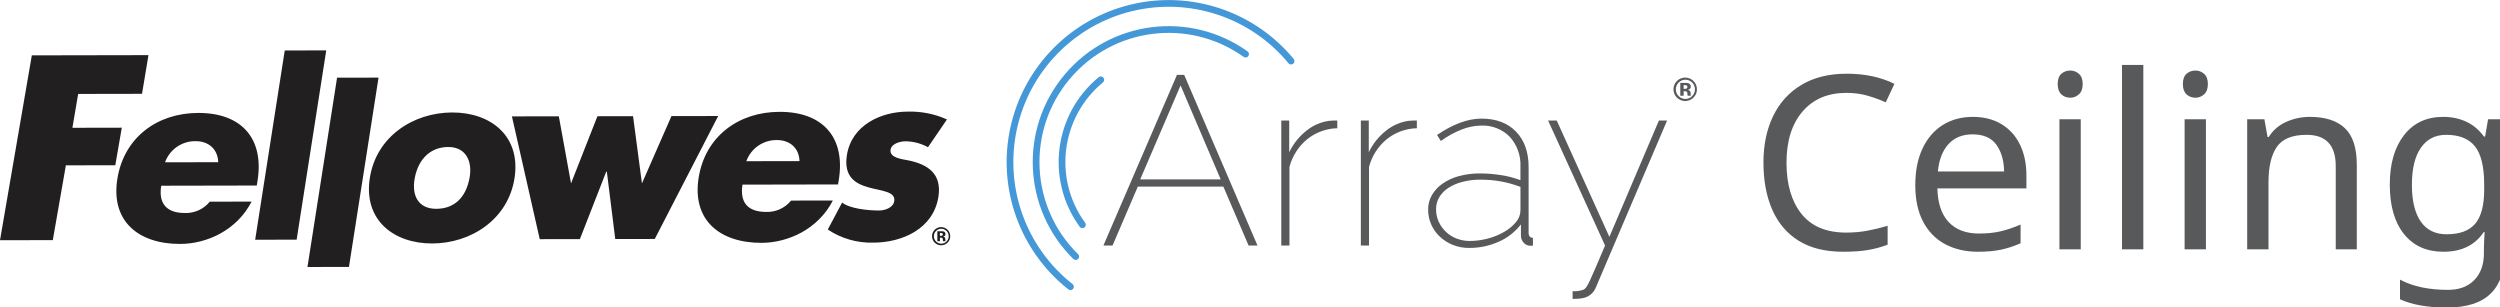
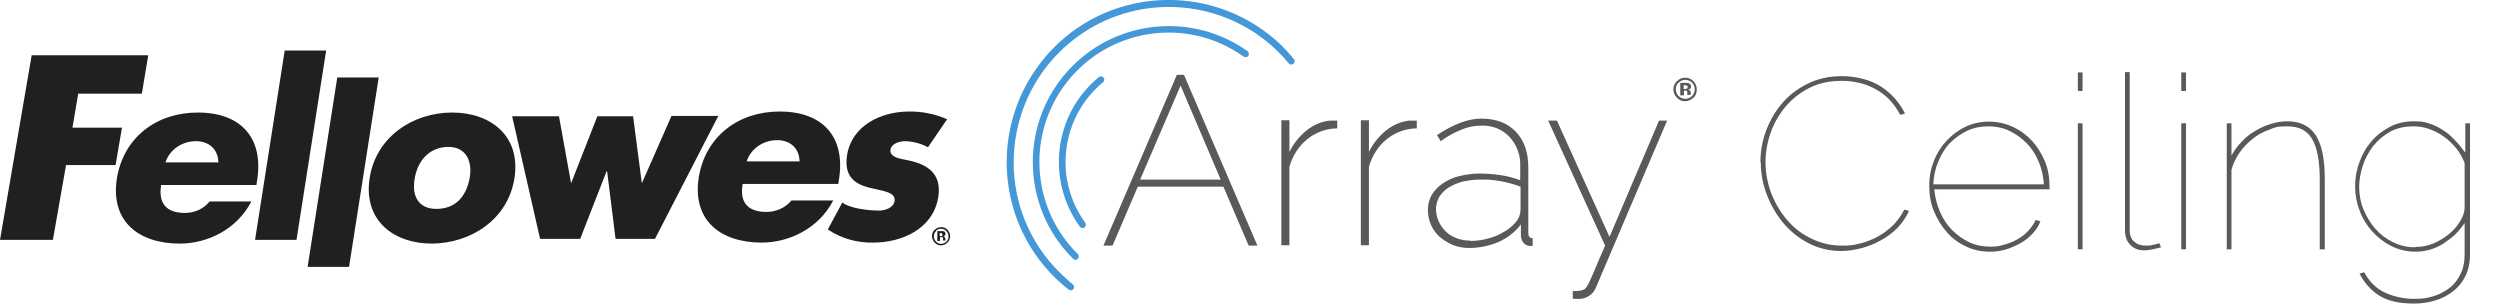
- <svg xmlns="http://www.w3.org/2000/svg" width="742" height="91" viewBox="0 0 742 91">
+ <svg xmlns="http://www.w3.org/2000/svg" id="Layer_1" version="1.1" viewBox="0 0 742 91">
  <defs>
-     <clipPath id="a">
-       <rect width="503.646" height="88.71" transform="translate(0 0)" fill="none" />
+     <style>
+       .st0 {
+         fill: #4498d8;
+       }
+ 
+       .st1 {
+         fill: none;
+       }
+ 
+       .st2 {
+         fill: #221f20;
+       }
+ 
+       .st3 {
+         isolation: isolate;
+       }
+ 
+       .st4 {
+         fill: #58595b;
+       }
+ 
+       .st5 {
+         clip-path: url(#clippath);
+       }
+     </style>
+     <clipPath id="clippath">
+       <rect class="st1" width="503.6" height="88.7" />
    </clipPath>
  </defs>
-   <g transform="translate(-526 -1286)">
-     <g transform="translate(526 1286)">
-       <g clip-path="url(#a)">
-         <path d="M317.716,86.111a.991.991,0,0,1-.618-.215A48.1,48.1,0,1,1,383.968,17.5a1,1,0,1,1-1.543,1.273,46.1,46.1,0,1,0-64.089,65.549,1,1,0,0,1-.62,1.785" fill="#4498d8" />
-         <path d="M319.267,77.152a1,1,0,0,1-.7-.287,40.344,40.344,0,0,1,51.718-61.607,1,1,0,0,1-1.163,1.627,38.344,38.344,0,0,0-49.153,58.554,1,1,0,0,1-.7,1.713" fill="#4498d8" />
-         <path d="M321.26,67.711a1,1,0,0,1-.81-.411,32.649,32.649,0,0,1,5.637-44.388,1,1,0,0,1,1.274,1.543,30.644,30.644,0,0,0-5.293,41.667,1,1,0,0,1-.808,1.589" fill="#4498d8" />
-         <path d="M349.325,22.221h2.139l21.759,50.651h-2.64l-7.49-17.479H337.7L330.2,72.872h-2.71Zm12.983,31.033-11.913-27.9-11.985,27.9Z" fill="#58595b" />
-         <path d="M396.907,38.059a14.861,14.861,0,0,0-8.917,3.246,15.845,15.845,0,0,0-5.279,8.24V72.872h-2.426v-37.1h2.354v9.417a18.112,18.112,0,0,1,5.137-6.421,13.639,13.639,0,0,1,6.849-2.924c.474-.047.915-.072,1.319-.072h.963Z" fill="#58595b" />
-         <path d="M420.52,38.059a14.861,14.861,0,0,0-8.917,3.246,15.845,15.845,0,0,0-5.279,8.24V72.872H403.9v-37.1h2.354v9.417a18.111,18.111,0,0,1,5.137-6.421,13.639,13.639,0,0,1,6.849-2.924c.474-.047.915-.072,1.319-.072h.963Z" fill="#58595b" />
-         <path d="M436,73.586a12.668,12.668,0,0,1-4.78-.892,12.328,12.328,0,0,1-3.853-2.425,11.058,11.058,0,0,1-2.567-3.6,10.843,10.843,0,0,1-.928-4.494,8.416,8.416,0,0,1,1.142-4.315,10.691,10.691,0,0,1,3.174-3.388,15.711,15.711,0,0,1,4.851-2.212,22.944,22.944,0,0,1,6.171-.785,40.674,40.674,0,0,1,6.313.5,27.7,27.7,0,0,1,5.743,1.5v-4a12.31,12.31,0,0,0-3.174-8.882,11.247,11.247,0,0,0-8.526-3.318,16.137,16.137,0,0,0-5.778,1.178,27.2,27.2,0,0,0-6.135,3.388l-1.141-1.783q7.131-4.851,13.2-4.852,6.49,0,10.237,3.853t3.745,10.558v19.4q0,1.571,1.284,1.569v2.283a1.267,1.267,0,0,1-.392.072h-.321a2.648,2.648,0,0,1-2.034-.892,3.1,3.1,0,0,1-.82-2.176V66.594a16.867,16.867,0,0,1-6.635,5.173A21.232,21.232,0,0,1,436,73.586m.285-2.069A20.494,20.494,0,0,0,441.6,70.8a19.39,19.39,0,0,0,4.816-1.961,12.893,12.893,0,0,0,3.5-2.889,5.4,5.4,0,0,0,1.355-3.5V55.465a32.722,32.722,0,0,0-11.842-2.139,20.883,20.883,0,0,0-5.351.642A14.273,14.273,0,0,0,429.9,55.75a8.529,8.529,0,0,0-2.711,2.747,6.872,6.872,0,0,0-.963,3.6,8.786,8.786,0,0,0,.785,3.71,9.576,9.576,0,0,0,2.14,3,9.675,9.675,0,0,0,3.175,2,10.721,10.721,0,0,0,3.959.714" fill="#58595b" />
-         <path d="M466.75,86.427a7.821,7.821,0,0,0,3.354-.5,2.814,2.814,0,0,0,.749-.749,12.573,12.573,0,0,0,1.034-1.927q.641-1.392,1.712-3.852t2.782-6.528l-16.907-37.1h2.568L477.665,70.3l14.7-34.528h2.426L473.6,85.428a5.1,5.1,0,0,1-3.924,3.067,9.8,9.8,0,0,1-1.427.179q-.714.036-1.5.036Z" fill="#58595b" />
-         <path d="M279.6,69.193a1.509,1.509,0,0,0-.454-.049h-.181V70h.3a.7.7,0,0,0,.428-.112.384.384,0,0,0,.15-.351.356.356,0,0,0-.24-.348m-1.4,2.4L278.2,68.63c.184,0,.457,0,.821.007h.6a1.248,1.248,0,0,1,.6.144.746.746,0,0,1,.389.706.644.644,0,0,1-.208.541.984.984,0,0,1-.515.193,1.108,1.108,0,0,1,.435.175.8.8,0,0,1,.268.668v.261a.726.726,0,0,0,.006.073.208.208,0,0,0,.016.106l.017.083h-.741a1.712,1.712,0,0,1-.042-.406,2.463,2.463,0,0,0-.048-.365.4.4,0,0,0-.226-.222,1.18,1.18,0,0,0-.265-.047l-.186-.011h-.151l0,1.053Zm-.4-3.024a2.2,2.2,0,0,0,.023,3.113,2.173,2.173,0,0,0,3.1-.011,2.155,2.155,0,0,0,.641-1.572,2.19,2.19,0,0,0-3.763-1.53m3.435,3.444a2.7,2.7,0,1,1,.787-1.915,2.584,2.584,0,0,1-.787,1.915" fill="#221f20" />
-         <path d="M23.2,27.88,21.49,37.929,36.149,37.9,34.221,49.045l-14.671.027L15.673,71.267,0,71.3,9.446,16.43l34.617-.065-1.912,11.48ZM47.848,55.121c-.845,5.268,1.558,8.109,7.061,8.1a9.079,9.079,0,0,0,7.348-3.364l12.413-.023C70.308,68.365,61.342,72.384,53.495,72.4c-12.474.023-20.688-6.793-18.654-19.382,1.966-12.143,11.73-19.474,23.983-19.5,13.067-.025,19.618,7.775,17.6,20.213l-.215,1.334Zm16.924-6.983c-.141-4.038-3.044-6.247-6.645-6.24a9.49,9.49,0,0,0-9.145,6.269Zm155.6,6.659c-.851,5.268,1.558,8.109,7.055,8.1a9.079,9.079,0,0,0,7.36-3.364l12.407-.023c-4.373,8.532-13.333,12.551-21.17,12.566-12.462.023-20.688-6.793-18.659-19.382,1.963-12.143,11.735-19.474,23.989-19.5,13.058-.025,19.609,7.775,17.6,20.213l-.226,1.334Zm16.925-6.983c-.139-4.038-3.045-6.247-6.635-6.24a9.487,9.487,0,0,0-9.15,6.269ZM75.735,71.154,84.514,14.98l12.315-.023L88.042,71.131Zm15.522,8.089,8.784-56.183,12.309-.023L103.569,79.22ZM152.723,52.8c-1.9,12.377-13,19.441-24.459,19.462-11.4.022-20.418-6.935-18.509-19.381,1.9-12.427,12.983-19.477,24.454-19.5s20.4,6.991,18.514,19.418m-29.628.056c-1.01,5.374,1.223,9.129,6.369,9.12s8.767-3.078,9.892-9.151c.94-5.076-1.16-9.2-6.309-9.195s-8.852,3.417-9.952,9.226m152.334-9.159a14.233,14.233,0,0,0-6.679-1.764c-1.493,0-4.143.645-4.432,2.492-.391,2.485,3.6,2.834,5.32,3.184,5.842,1.2,9.941,4.034,8.887,10.784C277.017,68,267.67,72,259.226,72.013A23.081,23.081,0,0,1,245.69,68.12l4.251-8c2.343,1.848,7.789,2.364,10.983,2.358,1.637,0,4.184-.788,4.487-2.782.437-2.847-3.584-2.979-7.466-4.038s-7.611-3.041-6.593-9.577c1.4-8.947,10.113-12.938,18.064-12.953a26.5,26.5,0,0,1,11.642,2.323ZM169.483,54.43,177.316,34.5l10.571-.02,2.644,19.94,8.758-19.962,13.874-.026L194.339,70.923l-11.733.022-2.494-19.988h-.184l-7.816,20.008-11.919.022L151.94,34.545l13.919-.026Z" fill="#221f20" />
-         <path d="M500.518,25.325a1.977,1.977,0,0,0-.586-.063H499.7l0,1.111h.38a.9.9,0,0,0,.553-.145.5.5,0,0,0,.194-.453.464.464,0,0,0-.31-.449m-1.8,3.094-.007-3.819c.237,0,.589,0,1.06.008h.776a1.613,1.613,0,0,1,.769.185.96.96,0,0,1,.5.912.821.821,0,0,1-.268.7,1.269,1.269,0,0,1-.664.25,1.442,1.442,0,0,1,.561.225,1.034,1.034,0,0,1,.347.861v.338c0,.036.008.079.008.094a.266.266,0,0,0,.021.137l.022.107-.956,0a2.244,2.244,0,0,1-.054-.525,3.281,3.281,0,0,0-.062-.47.521.521,0,0,0-.292-.287,1.623,1.623,0,0,0-.341-.061l-.241-.014H499.7l0,1.358Zm-.517-3.9a2.843,2.843,0,0,0,.029,4.016,2.808,2.808,0,0,0,4-.015,2.787,2.787,0,0,0,.826-2.028,2.825,2.825,0,0,0-4.854-1.973m4.431,4.442a3.481,3.481,0,1,1,1.016-2.47,3.33,3.33,0,0,1-1.016,2.47" fill="#58595b" />
-       </g>
+   <g class="st5">
+     <g>
+       <path class="st0" d="M317.7,86.1c-.2,0-.4,0-.6-.2-20.9-16.4-24.4-46.7-8-67.6,16.4-20.9,46.7-24.4,67.6-8,2.7,2.1,5.1,4.5,7.3,7.2.4.4.3,1.1-.1,1.4-.4.4-1.1.3-1.4-.1-16.2-19.6-45.3-22.4-64.9-6.2-19.6,16.2-22.4,45.3-6.2,64.9,2.1,2.5,4.5,4.8,7,6.9.4.3.5,1,.2,1.4-.2.2-.5.4-.8.4" />
+       <path class="st0" d="M319.3,77.2c-.3,0-.5-.1-.7-.3-15.9-15.6-16.1-41.2-.5-57.1,13.9-14.1,36-16.1,52.2-4.6.4.3.5,1,.2,1.4-.3.4-.9.5-1.4.2-17.2-12.3-41.2-8.3-53.5,9-10.9,15.3-9.1,36.4,4.3,49.6.4.4.4,1,0,1.4-.2.2-.4.3-.7.3" />
+       <path class="st0" d="M321.3,67.7c-.3,0-.6-.2-.8-.4-10.1-14-7.7-33.4,5.6-44.4.4-.4,1.1-.3,1.4.1.4.4.3,1.1-.1,1.4h0c-12.5,10.3-14.8,28.6-5.3,41.7.3.4.2,1.1-.2,1.4-.2.1-.4.2-.6.2" />
+       <path class="st4" d="M349.3,22.2h2.1l21.8,50.7h-2.6l-7.5-17.5h-25.4l-7.5,17.5h-2.7l21.8-50.7ZM362.3,53.3l-11.9-27.9-12,27.9h23.9Z" />
+       <path class="st4" d="M396.9,38.1c-3.2,0-6.4,1.2-8.9,3.2-2.6,2.1-4.4,5-5.3,8.2v23.3h-2.4v-37.1h2.4v9.4c1.2-2.5,3-4.7,5.1-6.4,2-1.6,4.3-2.6,6.8-2.9.5,0,.9,0,1.3,0h1v2.3Z" />
+       <path class="st4" d="M420.5,38.1c-3.2,0-6.4,1.2-8.9,3.2-2.6,2.1-4.4,5-5.3,8.2v23.3h-2.4v-37.1h2.4v9.4c1.2-2.5,3-4.7,5.1-6.4,2-1.6,4.3-2.6,6.8-2.9.5,0,.9,0,1.3,0h1v2.3Z" />
+       <path class="st4" d="M436,73.6c-1.6,0-3.3-.3-4.8-.9-1.4-.6-2.7-1.4-3.9-2.4-1.1-1-2-2.2-2.6-3.6-.6-1.4-.9-2.9-.9-4.5,0-1.5.4-3,1.1-4.3.8-1.3,1.9-2.5,3.2-3.4,1.5-1,3.1-1.8,4.9-2.2,2-.5,4.1-.8,6.2-.8,2.1,0,4.2.2,6.3.5,2,.3,3.9.8,5.7,1.5v-4c.2-3.3-1-6.5-3.2-8.9-2.2-2.3-5.3-3.5-8.5-3.3-2,0-3.9.4-5.8,1.2-2.2.9-4.2,2-6.1,3.4l-1.1-1.8c4.8-3.2,9.2-4.9,13.2-4.9,4.3,0,7.7,1.3,10.2,3.9,2.5,2.6,3.7,6.1,3.7,10.6v19.4c0,1,.4,1.6,1.3,1.6v2.3c-.1,0-.3,0-.4,0h-.3c-.8,0-1.5-.3-2-.9-.5-.6-.8-1.4-.8-2.2v-3.3c-1.7,2.3-4,4-6.6,5.2-2.8,1.2-5.8,1.8-8.8,1.8M436.3,71.5c1.8,0,3.6-.2,5.3-.7,1.7-.4,3.3-1.1,4.8-2,1.3-.7,2.5-1.7,3.5-2.9.9-1,1.3-2.2,1.4-3.5v-7c-3.8-1.4-7.8-2.2-11.8-2.1-1.8,0-3.6.2-5.4.6-1.5.4-2.9,1-4.2,1.8-1.1.7-2,1.6-2.7,2.7-.6,1.1-1,2.3-1,3.6,0,1.3.3,2.5.8,3.7.5,1.1,1.2,2.1,2.1,3,.9.9,2,1.5,3.2,2,1.3.5,2.6.7,4,.7" />
+       <path class="st4" d="M466.8,86.4c1.1,0,2.3,0,3.4-.5.3-.2.5-.5.7-.7.4-.6.7-1.3,1-1.9.4-.9,1-2.2,1.7-3.9s1.6-3.8,2.8-6.5l-16.9-37.1h2.6l15.6,34.5,14.7-34.5h2.4l-21.2,49.7c-.7,1.6-2.2,2.8-3.9,3.1-.5,0-.9.2-1.4.2-.5,0-1,0-1.5,0v-2.3Z" />
+       <path class="st2" d="M279.6,69.2c-.1,0-.3,0-.5,0h-.2v.9h.3c.2,0,.3,0,.4-.1.1,0,.2-.2.1-.4,0-.2,0-.3-.2-.3M278.2,71.6v-3c.2,0,.5,0,.8,0h.6c.2,0,.4,0,.6.1.3.1.4.4.4.7,0,.2,0,.4-.2.5-.1.1-.3.2-.5.2.2,0,.3,0,.4.2.2.2.3.4.3.7v.3s0,0,0,0c0,0,0,0,0,.1h0c0,0-.7,0-.7,0,0-.1,0-.3,0-.4,0-.1,0-.2,0-.4,0-.1-.1-.2-.2-.2,0,0-.2,0-.3,0h-.2s-.2,0-.2,0v1.1h-.8ZM277.8,68.6c-.9.9-.8,2.3,0,3.1,0,0,0,0,0,0,.8.9,2.2.9,3.1,0,0,0,0,0,0,0,.4-.4.7-1,.6-1.6,0-1.2-1-2.2-2.2-2.2-.6,0-1.2.2-1.6.7M281.2,72c-1.1,1.1-2.8,1.1-3.8,0s-1.1-2.8,0-3.8,2.8-1.1,3.8,0c.5.5.8,1.2.8,1.9,0,.7-.3,1.4-.8,1.9" />
+       <path class="st2" d="M23.2,27.9l-1.7,10h14.7s-1.9,11.1-1.9,11.1h-14.7s-3.9,22.2-3.9,22.2H0S9.4,16.4,9.4,16.4h34.6c0,0-1.9,11.4-1.9,11.4h-19ZM47.8,55.1c-.8,5.3,1.6,8.1,7.1,8.1,2.8,0,5.6-1.2,7.3-3.4h12.4c-4.4,8.5-13.3,12.5-21.2,12.5-12.5,0-20.7-6.8-18.7-19.4,2-12.1,11.7-19.5,24-19.5,13.1,0,19.6,7.8,17.6,20.2l-.2,1.3h-28.4ZM64.8,48.1c-.1-4-3-6.2-6.6-6.2-4.1,0-7.8,2.4-9.1,6.3h15.8ZM220.4,54.8c-.9,5.3,1.6,8.1,7.1,8.1,2.8,0,5.6-1.2,7.4-3.4h12.4c-4.4,8.5-13.3,12.5-21.2,12.5-12.5,0-20.7-6.8-18.7-19.4,2-12.1,11.7-19.5,24-19.5,13.1,0,19.6,7.8,17.6,20.2l-.2,1.3h-28.4ZM237.3,47.8c-.1-4-3-6.2-6.6-6.2-4.1,0-7.8,2.4-9.1,6.3h15.8ZM75.7,71.2l8.8-56.2h12.3s-8.8,56.2-8.8,56.2h-12.3ZM91.3,79.2l8.8-56.2h12.3s-8.8,56.2-8.8,56.2h-12.3ZM152.7,52.8c-1.9,12.4-13,19.4-24.5,19.5-11.4,0-20.4-6.9-18.5-19.4,1.9-12.4,13-19.5,24.5-19.5s20.4,7,18.5,19.4M123.1,52.9c-1,5.4,1.2,9.1,6.4,9.1s8.8-3.1,9.9-9.2c.9-5.1-1.2-9.2-6.3-9.2s-8.9,3.4-10,9.2M275.4,43.7c-2-1.1-4.3-1.7-6.7-1.8-1.5,0-4.1.6-4.4,2.5-.4,2.5,3.6,2.8,5.3,3.2,5.8,1.2,9.9,4,8.9,10.8-1.5,9.6-10.9,13.6-19.3,13.6-4.8.1-9.5-1.2-13.5-3.9l4.3-8c2.3,1.8,7.8,2.4,11,2.4,1.6,0,4.2-.8,4.5-2.8.4-2.8-3.6-3-7.5-4s-7.6-3-6.6-9.6c1.4-8.9,10.1-12.9,18.1-13,4-.1,8,.7,11.6,2.3l-5.6,8.2ZM169.5,54.4l7.8-19.9h10.6s2.6,19.9,2.6,19.9l8.8-20h13.9s-18.8,36.5-18.8,36.5h-11.7s-2.5-20-2.5-20h-.2l-7.8,20h-11.9s-8.3-36.4-8.3-36.4h13.9s3.6,19.9,3.6,19.9Z" />
+       <path class="st4" d="M500.5,25.3c-.2,0-.4,0-.6,0h-.2v1.1h.4c.2,0,.4,0,.6-.1.1-.1.2-.3.2-.5,0-.2-.1-.4-.3-.4M498.7,28.4v-3.8c.2,0,.6,0,1.1,0h.8c.3,0,.5,0,.8.2.3.2.5.5.5.9,0,.3,0,.5-.3.7-.2.1-.4.2-.7.2.2,0,.4.1.6.2.2.2.4.5.3.9v.3s0,0,0,0c0,0,0,0,0,.1h0c0,.1-1,.1-1,.1,0-.2,0-.3,0-.5,0-.2,0-.3,0-.5,0-.1-.2-.2-.3-.3-.1,0-.2,0-.3,0h-.2s-.2,0-.2,0v1.4h-1ZM498.2,24.5c-1.1,1.1-1.1,2.9,0,4,1.1,1.1,2.9,1.1,4,0,0,0,0,0,0,0,.5-.5.8-1.3.8-2,0-1.6-1.3-2.8-2.8-2.8-.8,0-1.5.3-2,.9M502.6,29c-1.4,1.4-3.6,1.4-4.9,0-1.4-1.4-1.4-3.6,0-4.9,1.4-1.4,3.6-1.4,4.9,0,.7.7,1,1.5,1,2.5,0,.9-.3,1.8-1,2.5" />
    </g>
-     <text transform="translate(1045 1360)" fill="#58595b" font-size="72" font-family="Raleway-ExtraLight, Raleway" font-weight="200">
-       <tspan x="0" y="0">Ceiling</tspan>
-     </text>
+   </g>
+   <g class="st3">
+     <g class="st3">
+       <path class="st4" d="M522.5,48.1c0-3.1.5-6.1,1.6-9.1,1.1-3,2.6-5.7,4.7-8.2,2-2.4,4.6-4.4,7.6-5.9,3-1.5,6.4-2.3,10.3-2.3s8.4,1,11.6,3.1,5.5,4.8,7.1,8l-1.4.4c-1-1.9-2.2-3.5-3.5-4.8s-2.8-2.3-4.3-3.1c-1.6-.8-3.2-1.4-4.8-1.7-1.7-.4-3.3-.5-4.9-.5-3.6,0-6.7.7-9.5,2.1-2.8,1.4-5.1,3.3-7.1,5.6-1.9,2.3-3.4,4.9-4.4,7.8-1,2.9-1.5,5.8-1.5,8.7s.6,6.4,1.8,9.4c1.2,3,2.8,5.6,4.8,7.9,2,2.3,4.4,4.1,7.2,5.4,2.7,1.3,5.7,2,8.9,2s3.4-.2,5.2-.6c1.8-.4,3.5-1.1,5.1-1.9,1.7-.9,3.2-2,4.6-3.3s2.6-3,3.6-4.9l1.4.4c-.9,1.9-2,3.6-3.5,5.1s-3.1,2.7-5,3.7c-1.8,1-3.8,1.8-5.8,2.3-2,.5-4,.8-5.9.8-3.5,0-6.6-.8-9.6-2.3-2.9-1.5-5.4-3.5-7.5-6-2.1-2.5-3.7-5.3-4.9-8.4-1.2-3.1-1.8-6.3-1.8-9.6Z" />
+       <path class="st4" d="M590.5,74.7c-2.4,0-4.8-.5-6.9-1.5-2.2-1-4.1-2.4-5.7-4.2-1.6-1.8-2.9-3.9-3.9-6.3-1-2.4-1.4-4.9-1.4-7.6s.5-5.1,1.4-7.4c.9-2.3,2.2-4.3,3.8-6,1.6-1.7,3.5-3.1,5.6-4.1,2.1-1,4.4-1.5,6.9-1.5s4.8.5,7,1.5c2.2,1,4.1,2.4,5.7,4.1,1.6,1.7,2.9,3.8,3.9,6.1,1,2.4,1.4,4.9,1.4,7.6v.8h-34.2c.2,2.4.8,4.6,1.7,6.7.9,2.1,2.1,3.9,3.6,5.4,1.5,1.5,3.2,2.7,5.1,3.6,1.9.9,4,1.3,6.2,1.3s2.8-.2,4.2-.6c1.4-.4,2.7-.9,3.9-1.6,1.2-.7,2.3-1.5,3.2-2.5.9-1,1.6-2,2.2-3.2l1.4.4c-.5,1.3-1.3,2.5-2.3,3.6-1,1.1-2.1,2-3.5,2.8s-2.8,1.4-4.3,1.9c-1.6.5-3.2.7-4.8.7ZM606.6,54.7c-.1-2.5-.7-4.8-1.6-6.9-.9-2.1-2.1-3.9-3.6-5.4-1.5-1.5-3.2-2.7-5.1-3.6-1.9-.9-4-1.3-6.2-1.3s-4.3.4-6.2,1.3-3.6,2.1-5.1,3.6c-1.5,1.5-2.6,3.4-3.5,5.5-.9,2.1-1.4,4.4-1.5,6.8h32.7Z" />
+       <path class="st4" d="M616.7,27v-5.5h1.4v5.5h-1.4ZM616.7,74v-37.4h1.4v37.4h-1.4Z" />
+       <path class="st4" d="M630.7,21.4h1.4v47c0,1.4.4,2.5,1.3,3.3.9.8,2,1.2,3.5,1.2s1.2,0,1.9-.2c.7-.1,1.4-.3,2.1-.5l.5,1.2c-.7.2-1.5.4-2.5.6-1,.2-1.8.3-2.5.3-1.7,0-3-.5-4.1-1.6-1.1-1.1-1.6-2.5-1.6-4.3V21.4Z" />
+       <path class="st4" d="M647.4,27v-5.5h1.4v5.5h-1.4ZM647.4,74v-37.4h1.4v37.4h-1.4Z" />
+       <path class="st4" d="M689.9,74h-1.4v-20.8c0-5.5-.8-9.5-2.3-12-1.5-2.5-3.9-3.7-7.3-3.7s-3.6.3-5.4,1c-1.8.6-3.4,1.5-4.9,2.7-1.5,1.2-2.8,2.5-3.9,4.1-1.1,1.6-1.9,3.3-2.4,5.1v23.6h-1.4v-37.4h1.4v9.6c.8-1.5,1.8-2.9,3-4.1,1.2-1.3,2.5-2.4,4-3.2,1.4-.9,3-1.6,4.6-2.1,1.6-.5,3.3-.8,5-.8,3.8,0,6.6,1.4,8.4,4.1,1.8,2.8,2.7,7.1,2.7,13v20.8Z" />
+       <path class="st4" d="M716.9,74.7c-2.6,0-5-.6-7.2-1.7-2.2-1.1-4.1-2.6-5.7-4.4-1.6-1.8-2.9-3.9-3.7-6.2-.9-2.3-1.3-4.7-1.3-7.1s.4-4.9,1.3-7.2c.8-2.3,2-4.4,3.6-6.2,1.5-1.8,3.4-3.2,5.5-4.3,2.1-1.1,4.5-1.6,7-1.6s3.3.2,4.7.7c1.5.5,2.8,1.1,4.1,2,1.3.8,2.4,1.8,3.5,3,1.1,1.1,2,2.3,3,3.6v-8.7h1.4v39c0,2.4-.5,4.6-1.4,6.4-.9,1.8-2.1,3.3-3.7,4.5-1.5,1.2-3.3,2.1-5.3,2.7-2,.6-4,.9-6.2.9-4.4,0-7.9-.8-10.4-2.4-2.5-1.6-4.4-3.8-5.8-6.5l1.4-.4c1.5,2.8,3.6,4.9,6.3,6.1,2.7,1.2,5.5,1.8,8.5,1.8s4-.3,5.8-.8c1.8-.6,3.4-1.4,4.8-2.5,1.4-1.1,2.4-2.5,3.2-4.1.8-1.6,1.2-3.5,1.2-5.7v-9.4c-.8,1.2-1.8,2.4-2.8,3.4-1.1,1-2.3,1.9-3.5,2.7-1.3.8-2.6,1.4-4,1.8-1.4.4-2.8.6-4.2.6ZM716.9,73.3c1.8,0,3.5-.3,5.2-1,1.7-.7,3.2-1.6,4.6-2.7,1.3-1.1,2.5-2.3,3.3-3.7.9-1.3,1.4-2.7,1.5-4v-13.5c-.6-1.6-1.4-3-2.5-4.4-1.1-1.3-2.3-2.5-3.6-3.4-1.3-1-2.8-1.7-4.4-2.3s-3.2-.8-4.8-.8c-2.5,0-4.8.5-6.8,1.6-2,1.1-3.6,2.5-5,4.2-1.3,1.7-2.4,3.6-3.1,5.8-.7,2.1-1.1,4.3-1.1,6.4s.4,4.6,1.3,6.7,2,4,3.5,5.7c1.5,1.7,3.2,3,5.3,4,2,1,4.2,1.5,6.5,1.5Z" />
+     </g>
  </g>
</svg>
